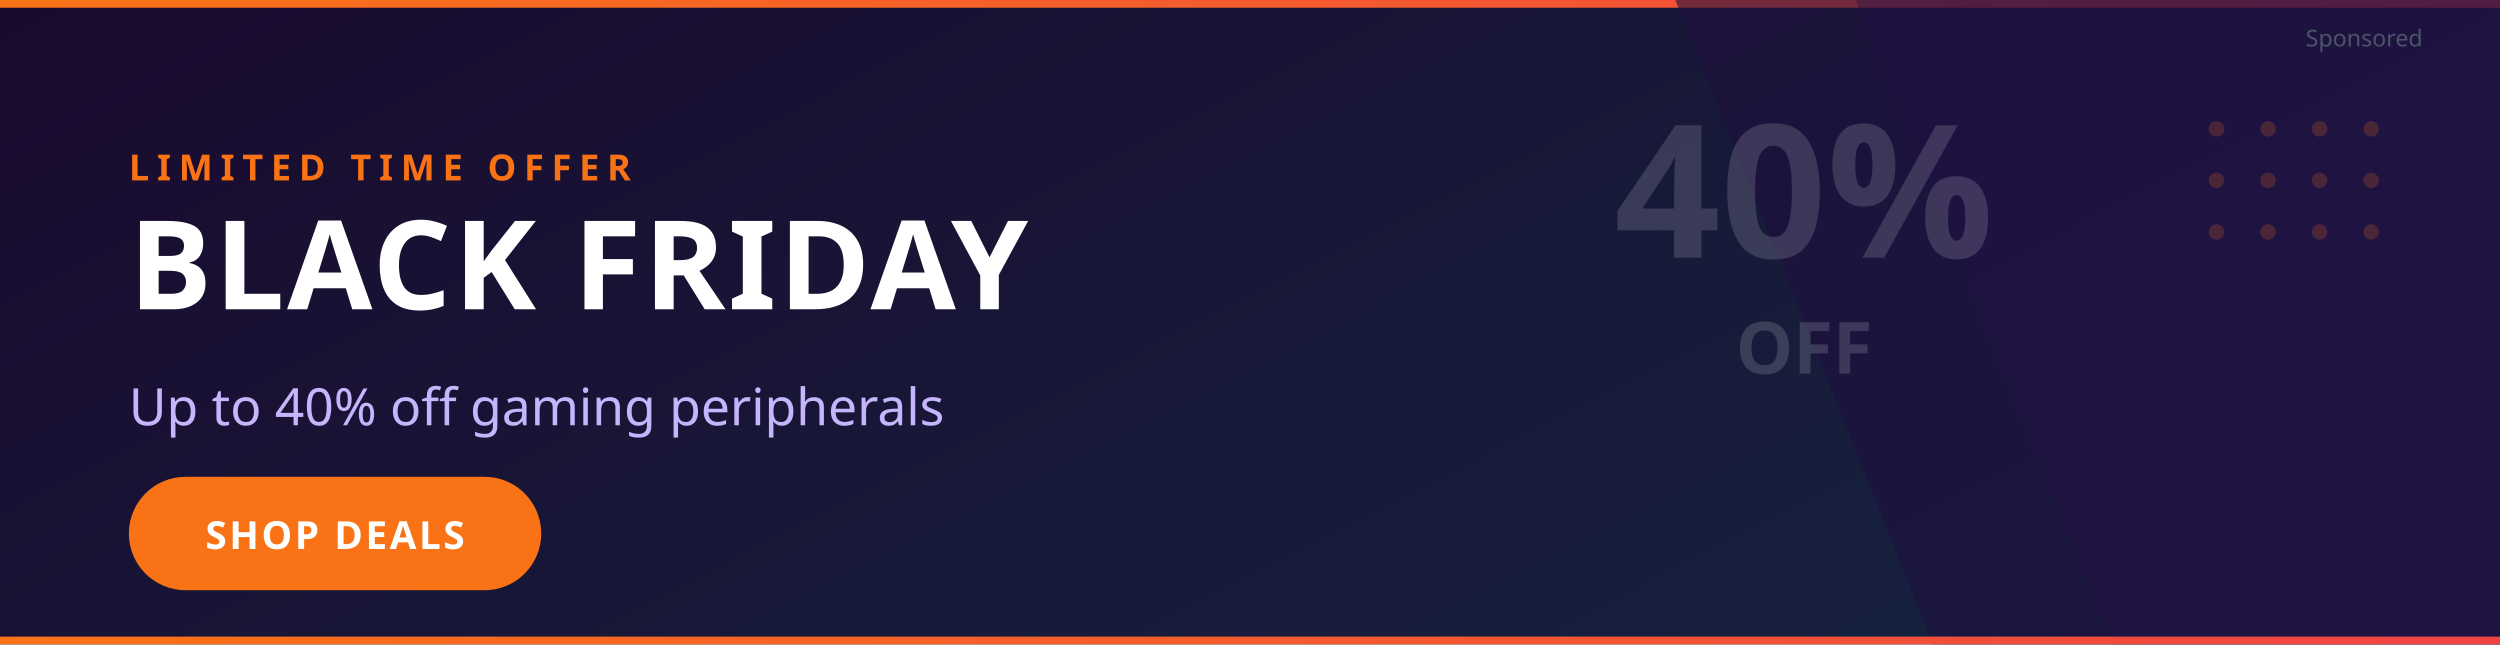
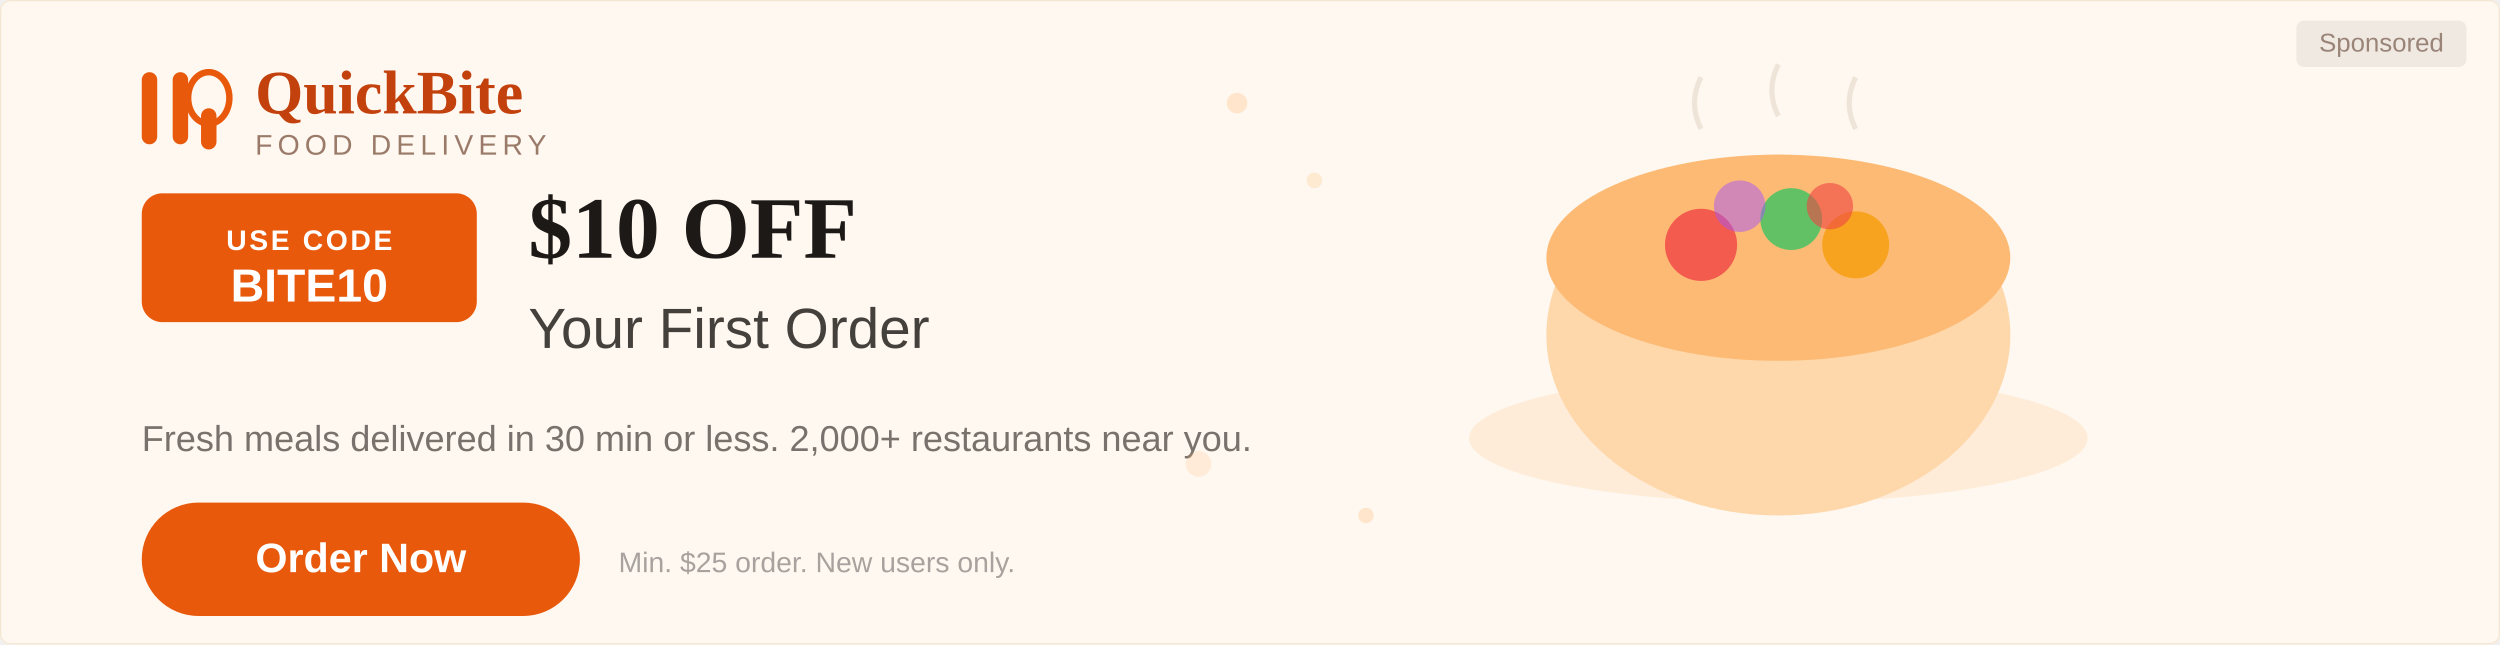
- <svg xmlns="http://www.w3.org/2000/svg" width="970" height="250" viewBox="0 0 970 250">
+ <svg xmlns="http://www.w3.org/2000/svg" viewBox="0 0 970 250" width="970" height="250">
  <defs>
-     <linearGradient id="bg" x1="0" y1="0" x2="1" y2="0.5">
-       <stop offset="0%" stop-color="#1a0a2e" />
-       <stop offset="100%" stop-color="#16213e" />
-     </linearGradient>
-     <linearGradient id="accent" x1="0" y1="0" x2="1" y2="0">
-       <stop offset="0%" stop-color="#f97316" />
-       <stop offset="100%" stop-color="#ef4444" />
-     </linearGradient>
+     <clipPath id="ad1-clip">
+       <rect width="970" height="250" rx="4" />
+     </clipPath>
  </defs>
-   <rect width="970" height="250" fill="url(#bg)" />
-   <rect width="970" height="3" fill="url(#accent)" />
-   <polygon points="650,0 970,0 970,250 750,250" fill="#1e0f3d" opacity="0.6" />
-   <polygon points="720,0 970,0 970,250 820,250" fill="#220f45" opacity="0.4" />
-   <text x="50" y="70" font-family="system-ui, sans-serif" font-size="14" font-weight="700" fill="#f97316" letter-spacing="3">LIMITED TIME OFFER</text>
-   <text x="50" y="120" font-family="system-ui, sans-serif" font-size="48" font-weight="900" fill="#ffffff" letter-spacing="1">BLACK FRIDAY</text>
-   <text x="50" y="165" font-family="system-ui, sans-serif" font-size="20" font-weight="500" fill="#c4b5fd">Up to 40% off gaming peripherals</text>
-   <rect x="50" y="185" width="160" height="44" rx="22" fill="#f97316" />
-   <text x="130" y="213" font-family="system-ui, sans-serif" font-size="15" font-weight="800" fill="#ffffff" text-anchor="middle" letter-spacing="1">SHOP DEALS</text>
-   <text x="700" y="100" font-family="system-ui, sans-serif" font-size="72" font-weight="900" fill="#ffffff" text-anchor="middle" opacity="0.15">40%</text>
-   <text x="700" y="145" font-family="system-ui, sans-serif" font-size="28" font-weight="700" fill="#ffffff" text-anchor="middle" opacity="0.15">OFF</text>
-   <g fill="#f97316" opacity="0.2">
-     <circle cx="860" cy="50" r="3" />
-     <circle cx="880" cy="50" r="3" />
-     <circle cx="900" cy="50" r="3" />
-     <circle cx="920" cy="50" r="3" />
-     <circle cx="860" cy="70" r="3" />
-     <circle cx="880" cy="70" r="3" />
-     <circle cx="900" cy="70" r="3" />
-     <circle cx="920" cy="70" r="3" />
-     <circle cx="860" cy="90" r="3" />
-     <circle cx="880" cy="90" r="3" />
-     <circle cx="900" cy="90" r="3" />
-     <circle cx="920" cy="90" r="3" />
+   <g clip-path="url(#ad1-clip)">
+     <rect width="970" height="250" fill="#fff8f0" />
+     <rect x="891" y="8" width="66" height="18" rx="3" fill="rgba(0,0,0,0.06)" />
+     <text x="924" y="20" font-family="Arial, Helvetica, sans-serif" font-size="10" fill="#9a8478" text-anchor="middle" font-weight="500">Sponsored</text>
+     <g transform="translate(580, 30)">
+       <ellipse cx="110" cy="140" rx="120" ry="25" fill="#fde5c8" opacity="0.6" />
+       <ellipse cx="110" cy="100" rx="90" ry="70" fill="#fed7aa" />
+       <ellipse cx="110" cy="70" rx="90" ry="40" fill="#fdba74" />
+       <circle cx="80" cy="65" r="14" fill="#ef4444" opacity="0.8" />
+       <circle cx="115" cy="55" r="12" fill="#22c55e" opacity="0.7" />
+       <circle cx="140" cy="65" r="13" fill="#f59e0b" opacity="0.8" />
+       <circle cx="95" cy="50" r="10" fill="#a855f7" opacity="0.5" />
+       <circle cx="130" cy="50" r="9" fill="#ef4444" opacity="0.6" />
+       <path d="M80 20 Q75 10 80 0" stroke="#d4c5b5" stroke-width="2" fill="none" opacity="0.4" />
+       <path d="M110 15 Q105 5 110 -5" stroke="#d4c5b5" stroke-width="2" fill="none" opacity="0.4" />
+       <path d="M140 20 Q135 10 140 0" stroke="#d4c5b5" stroke-width="2" fill="none" opacity="0.4" />
+     </g>
+     <g transform="translate(55, 28)">
+       <rect x="0" y="0" width="6" height="28" rx="3" fill="#e8590c" />
+       <rect x="12" y="0" width="6" height="28" rx="3" fill="#e8590c" />
+       <ellipse cx="26" cy="10" rx="8" ry="10" fill="none" stroke="#e8590c" stroke-width="2.5" />
+       <rect x="23" y="14" width="6" height="16" rx="3" fill="#e8590c" />
+       <text x="44" y="16" font-family="Georgia, 'Times New Roman', serif" font-size="24" fill="#c2410c" font-weight="700">QuickBite</text>
+       <text x="44" y="32" font-family="Arial, Helvetica, sans-serif" font-size="11" fill="#9a7b6a" letter-spacing="2">FOOD DELIVERY</text>
+     </g>
+     <g transform="translate(55, 75)">
+       <rect width="130" height="50" rx="8" fill="#e8590c" />
+       <text x="65" y="22" font-family="Arial, Helvetica, sans-serif" font-size="11" fill="#ffffff" text-anchor="middle" font-weight="600" letter-spacing="1">USE CODE</text>
+       <text x="65" y="42" font-family="Arial, Helvetica, sans-serif" font-size="18" fill="#ffffff" text-anchor="middle" font-weight="800">BITE10</text>
+     </g>
+     <text x="205" y="100" font-family="Georgia, 'Times New Roman', serif" font-size="34" fill="#1c1917" font-weight="700">$10 OFF</text>
+     <text x="205" y="135" font-family="Arial, Helvetica, sans-serif" font-size="22" fill="#44403c" font-weight="400">Your First Order</text>
+     <text x="55" y="175" font-family="Arial, Helvetica, sans-serif" font-size="14" fill="#78716c">Fresh meals delivered in 30 min or less. 2,000+ restaurants near you.</text>
+     <rect x="55" y="195" width="170" height="44" rx="22" fill="#e8590c" />
+     <text x="140" y="222" font-family="Arial, Helvetica, sans-serif" font-size="16" fill="#ffffff" text-anchor="middle" font-weight="700">Order Now</text>
+     <text x="240" y="222" font-family="Arial, Helvetica, sans-serif" font-size="11" fill="#a8a29e">Min. $25 order. New users only.</text>
+     <circle cx="480" cy="40" r="4" fill="#fdba74" opacity="0.3" />
+     <circle cx="510" cy="70" r="3" fill="#fdba74" opacity="0.25" />
+     <circle cx="465" cy="180" r="5" fill="#fdba74" opacity="0.2" />
+     <circle cx="530" cy="200" r="3" fill="#fdba74" opacity="0.3" />
+     <rect width="970" height="250" rx="4" fill="none" stroke="#f5e6d3" stroke-width="1" />
  </g>
-   <text x="940" y="18" font-family="system-ui, sans-serif" font-size="9" font-weight="500" fill="#4a5568" text-anchor="end">Sponsored</text>
-   <rect y="247" width="970" height="3" fill="url(#accent)" />
</svg>
